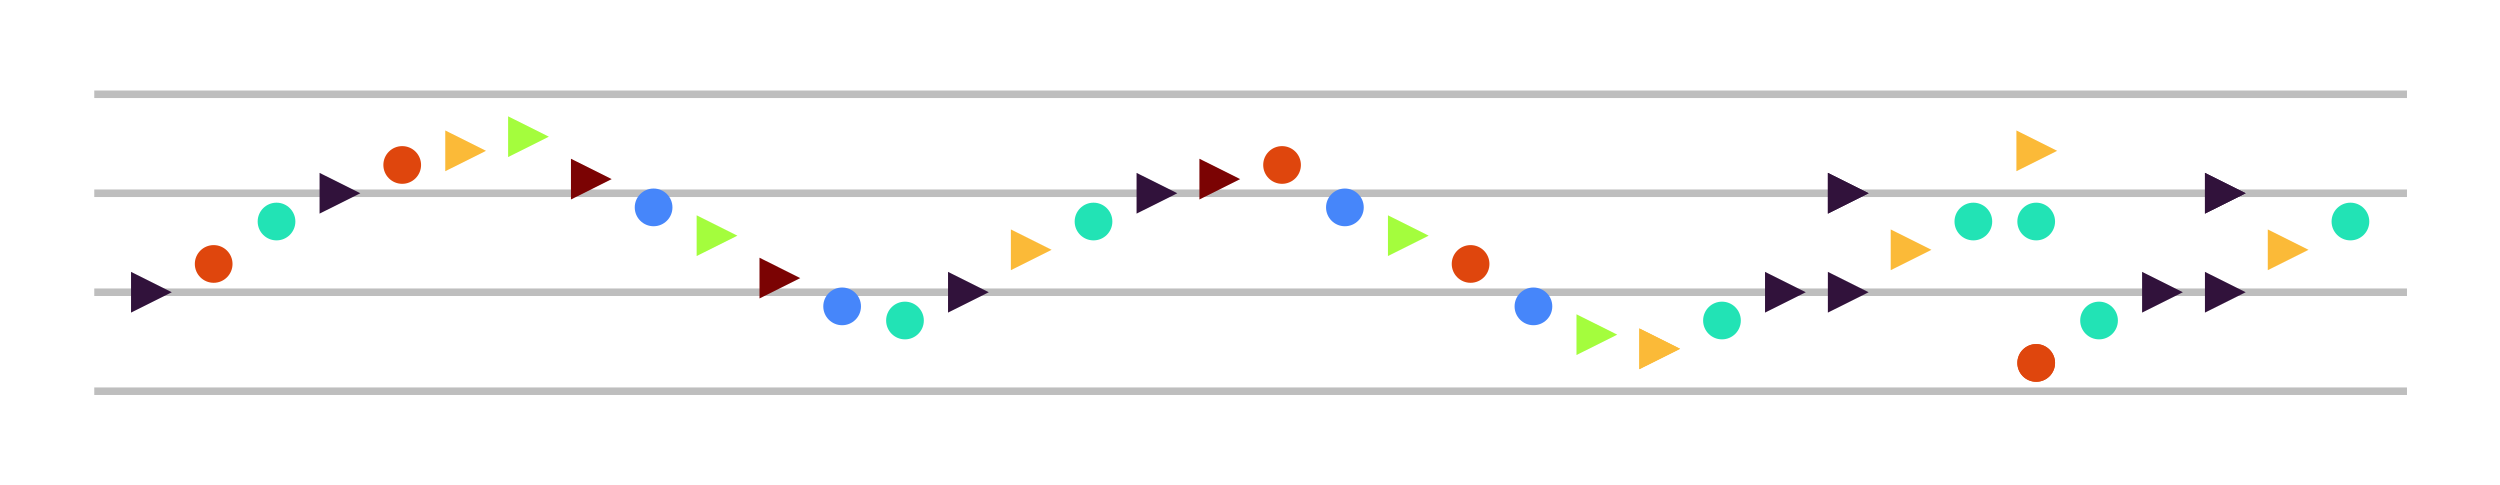
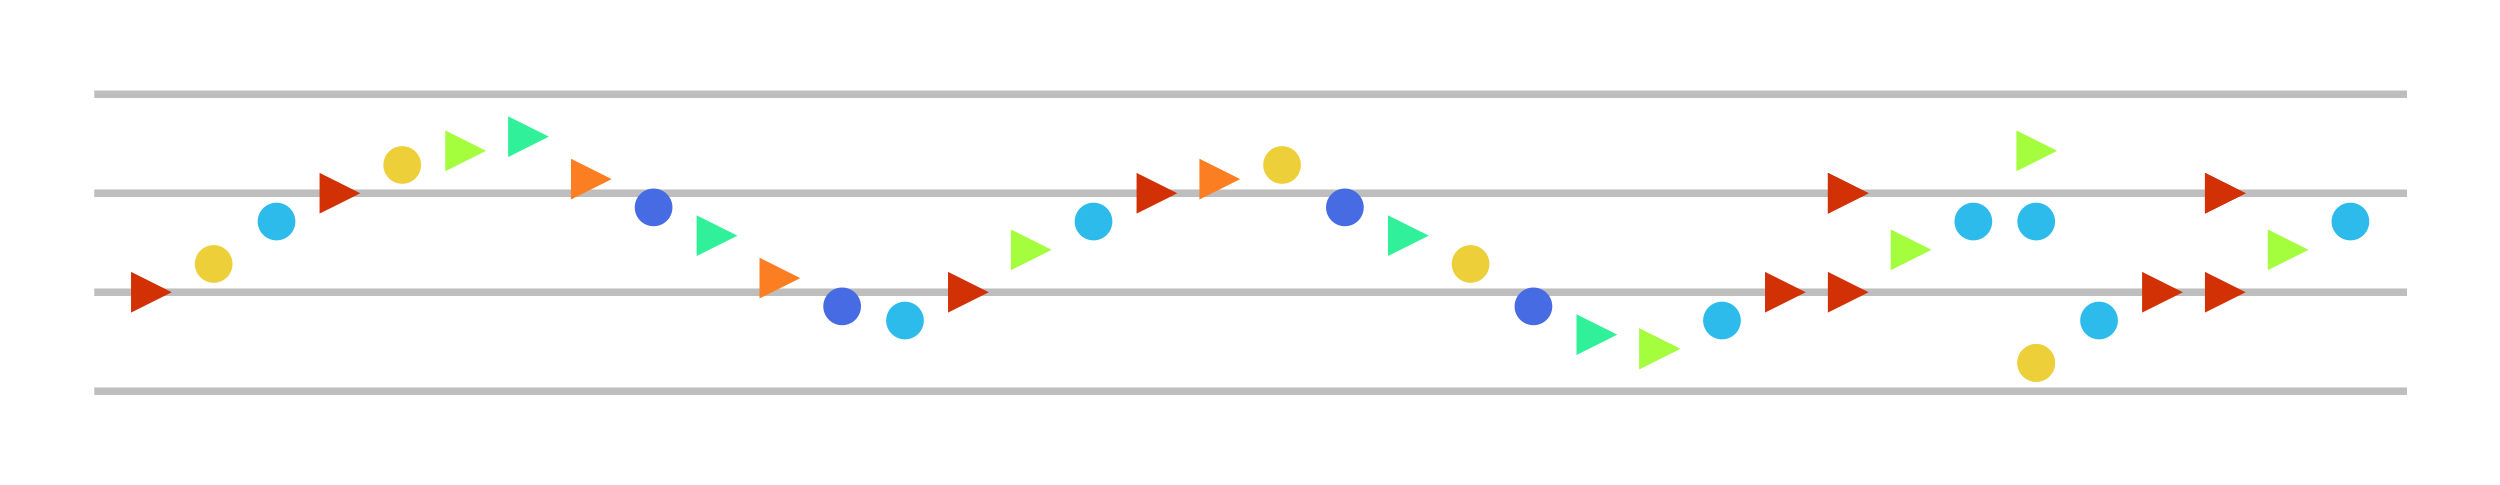
<svg xmlns="http://www.w3.org/2000/svg" baseProfile="full" height="257" version="1.1" width="1326">
  <defs />
  <line stroke="rgb(127,127,127)" stroke-opacity="0.5" stroke-width="4" transform="translate(50,50)" x1="0" x2="1226.667" y1="52.5" y2="52.5" />
  <line stroke="rgb(127,127,127)" stroke-opacity="0.5" stroke-width="4" transform="translate(50,50)" x1="0" x2="1226.667" y1="0.0" y2="0.0" />
  <line stroke="rgb(127,127,127)" stroke-opacity="0.5" stroke-width="4" transform="translate(50,50)" x1="0" x2="1226.667" y1="105.0" y2="105.0" />
  <line stroke="rgb(127,127,127)" stroke-opacity="0.5" stroke-width="4" transform="translate(50,50)" x1="0" x2="1226.667" y1="157.5" y2="157.5" />
-   <polygon fill="rgb(49,18,59)" points="120.0,42.5 120.0,62.5 140.0,52.5" stroke="rgb(49,18,59)" transform="translate(50,50)" />
-   <circle cx="163.333" cy="37.5" fill="rgb(223,70,13)" r="10" transform="translate(50,50)" />
-   <polygon fill="rgb(251,186,56)" points="186.667,20.0 186.667,40.0 206.667,30.0" stroke="rgb(251,186,56)" transform="translate(50,50)" />
-   <polygon fill="rgb(164,253,61)" points="220.0,12.5 220.0,32.5 240.0,22.5" stroke="rgb(164,253,61)" transform="translate(50,50)" />
-   <polygon fill="rgb(123,3,3)" points="253.333,35.0 253.333,55.0 273.333,45.0" stroke="rgb(123,3,3)" transform="translate(50,50)" />
-   <circle cx="296.667" cy="60.0" fill="rgb(70,134,250)" r="10" transform="translate(50,50)" />
-   <circle cx="530.0" cy="67.5" fill="rgb(34,227,181)" r="10" transform="translate(50,50)" />
-   <polygon fill="rgb(49,18,59)" points="553.333,42.5 553.333,62.5 573.333,52.5" stroke="rgb(49,18,59)" transform="translate(50,50)" />
-   <polygon fill="rgb(123,3,3)" points="586.667,35.0 586.667,55.0 606.667,45.0" stroke="rgb(123,3,3)" transform="translate(50,50)" />
-   <circle cx="630.0" cy="37.5" fill="rgb(223,70,13)" r="10" transform="translate(50,50)" />
-   <circle cx="663.333" cy="60.0" fill="rgb(70,134,250)" r="10" transform="translate(50,50)" />
-   <polygon fill="rgb(164,253,61)" points="686.667,65.0 686.667,85.0 706.667,75.0" stroke="rgb(164,253,61)" transform="translate(50,50)" />
-   <polygon fill="rgb(49,18,59)" points="920.0,42.5 920.0,62.5 940.0,52.5" stroke="rgb(49,18,59)" transform="translate(50,50)" />
-   <polygon fill="rgb(49,18,59)" points="920.0,42.5 920.0,62.5 940.0,52.5" stroke="rgb(49,18,59)" transform="translate(50,50)" />
-   <polygon fill="rgb(251,186,56)" points="953.333,72.5 953.333,92.5 973.333,82.5" stroke="rgb(251,186,56)" transform="translate(50,50)" />
-   <circle cx="996.667" cy="67.5" fill="rgb(34,227,181)" r="10" transform="translate(50,50)" />
-   <polygon fill="rgb(251,186,56)" points="1020.0,20.0 1020.0,40.0 1040.0,30.0" stroke="rgb(251,186,56)" transform="translate(50,50)" />
-   <circle cx="1030.0" cy="67.5" fill="rgb(34,227,181)" r="10" transform="translate(50,50)" />
-   <polygon fill="rgb(49,18,59)" points="1120.0,42.5 1120.0,62.5 1140.0,52.5" stroke="rgb(49,18,59)" transform="translate(50,50)" />
-   <polygon fill="rgb(49,18,59)" points="1120.0,42.5 1120.0,62.5 1140.0,52.5" stroke="rgb(49,18,59)" transform="translate(50,50)" />
-   <polygon fill="rgb(251,186,56)" points="1153.333,72.5 1153.333,92.5 1173.333,82.5" stroke="rgb(251,186,56)" transform="translate(50,50)" />
-   <circle cx="1196.667" cy="67.5" fill="rgb(34,227,181)" r="10" transform="translate(50,50)" />
-   <polygon fill="rgb(49,18,59)" points="20.0,95.0 20.0,115.0 40.0,105.0" stroke="rgb(49,18,59)" transform="translate(50,50)" />
-   <circle cx="63.333" cy="90.0" fill="rgb(223,70,13)" r="10" transform="translate(50,50)" />
-   <circle cx="96.667" cy="67.5" fill="rgb(34,227,181)" r="10" transform="translate(50,50)" />
-   <polygon fill="rgb(164,253,61)" points="320.0,65.0 320.0,85.0 340.0,75.0" stroke="rgb(164,253,61)" transform="translate(50,50)" />
-   <polygon fill="rgb(123,3,3)" points="353.333,87.5 353.333,107.5 373.333,97.5" stroke="rgb(123,3,3)" transform="translate(50,50)" />
-   <circle cx="396.667" cy="112.5" fill="rgb(70,134,250)" r="10" transform="translate(50,50)" />
-   <circle cx="430.0" cy="120.0" fill="rgb(34,227,181)" r="10" transform="translate(50,50)" />
-   <polygon fill="rgb(49,18,59)" points="453.333,95.0 453.333,115.0 473.333,105.0" stroke="rgb(49,18,59)" transform="translate(50,50)" />
-   <polygon fill="rgb(251,186,56)" points="486.667,72.5 486.667,92.5 506.667,82.5" stroke="rgb(251,186,56)" transform="translate(50,50)" />
-   <circle cx="730.0" cy="90.0" fill="rgb(223,70,13)" r="10" transform="translate(50,50)" />
-   <circle cx="763.333" cy="112.5" fill="rgb(70,134,250)" r="10" transform="translate(50,50)" />
-   <polygon fill="rgb(164,253,61)" points="786.667,117.5 786.667,137.5 806.667,127.5" stroke="rgb(164,253,61)" transform="translate(50,50)" />
-   <polygon fill="rgb(251,186,56)" points="820.0,125.0 820.0,145.0 840.0,135.0" stroke="rgb(251,186,56)" transform="translate(50,50)" />
-   <polygon fill="rgb(251,186,56)" points="820.0,125.0 820.0,145.0 840.0,135.0" stroke="rgb(251,186,56)" transform="translate(50,50)" />
-   <circle cx="863.333" cy="120.0" fill="rgb(34,227,181)" r="10" transform="translate(50,50)" />
-   <polygon fill="rgb(49,18,59)" points="886.667,95.0 886.667,115.0 906.667,105.0" stroke="rgb(49,18,59)" transform="translate(50,50)" />
-   <polygon fill="rgb(49,18,59)" points="920.0,95.0 920.0,115.0 940.0,105.0" stroke="rgb(49,18,59)" transform="translate(50,50)" />
-   <circle cx="1030.0" cy="142.5" fill="rgb(223,70,13)" r="10" transform="translate(50,50)" />
-   <circle cx="1030.0" cy="142.5" fill="rgb(223,70,13)" r="10" transform="translate(50,50)" />
-   <circle cx="1063.333" cy="120.0" fill="rgb(34,227,181)" r="10" transform="translate(50,50)" />
-   <polygon fill="rgb(49,18,59)" points="1086.667,95.0 1086.667,115.0 1106.667,105.0" stroke="rgb(49,18,59)" transform="translate(50,50)" />
-   <polygon fill="rgb(49,18,59)" points="1120.0,95.0 1120.0,115.0 1140.0,105.0" stroke="rgb(49,18,59)" transform="translate(50,50)" />
+   <polygon fill="rgb(210,49,5)" points="120.0,42.5 120.0,62.5 140.0,52.5" stroke="rgb(210,49,5)" transform="translate(50,50)" />
+   <circle cx="163.333" cy="37.5" fill="rgb(237,208,57)" r="10" transform="translate(50,50)" />
+   <polygon fill="rgb(164,253,61)" points="186.667,20.0 186.667,40.0 206.667,30.0" stroke="rgb(164,253,61)" transform="translate(50,50)" />
+   <polygon fill="rgb(48,241,153)" points="220.0,12.5 220.0,32.5 240.0,22.5" stroke="rgb(48,241,153)" transform="translate(50,50)" />
+   <polygon fill="rgb(251,127,34)" points="253.333,35.0 253.333,55.0 273.333,45.0" stroke="rgb(251,127,34)" transform="translate(50,50)" />
+   <circle cx="296.667" cy="60.0" fill="rgb(71,107,227)" r="10" transform="translate(50,50)" />
+   <circle cx="530.0" cy="67.5" fill="rgb(45,187,236)" r="10" transform="translate(50,50)" />
+   <polygon fill="rgb(210,49,5)" points="553.333,42.5 553.333,62.5 573.333,52.5" stroke="rgb(210,49,5)" transform="translate(50,50)" />
+   <polygon fill="rgb(251,127,34)" points="586.667,35.0 586.667,55.0 606.667,45.0" stroke="rgb(251,127,34)" transform="translate(50,50)" />
+   <circle cx="630.0" cy="37.5" fill="rgb(237,208,57)" r="10" transform="translate(50,50)" />
+   <circle cx="663.333" cy="60.0" fill="rgb(71,107,227)" r="10" transform="translate(50,50)" />
+   <polygon fill="rgb(48,241,153)" points="686.667,65.0 686.667,85.0 706.667,75.0" stroke="rgb(48,241,153)" transform="translate(50,50)" />
+   <polygon fill="rgb(210,49,5)" points="920.0,42.5 920.0,62.5 940.0,52.5" stroke="rgb(210,49,5)" transform="translate(50,50)" />
+   <polygon fill="rgb(210,49,5)" points="920.0,42.5 920.0,62.5 940.0,52.5" stroke="rgb(210,49,5)" transform="translate(50,50)" />
+   <polygon fill="rgb(164,253,61)" points="953.333,72.5 953.333,92.5 973.333,82.5" stroke="rgb(164,253,61)" transform="translate(50,50)" />
+   <circle cx="996.667" cy="67.5" fill="rgb(45,187,236)" r="10" transform="translate(50,50)" />
+   <polygon fill="rgb(164,253,61)" points="1020.0,20.0 1020.0,40.0 1040.0,30.0" stroke="rgb(164,253,61)" transform="translate(50,50)" />
+   <circle cx="1030.0" cy="67.5" fill="rgb(45,187,236)" r="10" transform="translate(50,50)" />
+   <polygon fill="rgb(210,49,5)" points="1120.0,42.5 1120.0,62.5 1140.0,52.5" stroke="rgb(210,49,5)" transform="translate(50,50)" />
+   <polygon fill="rgb(210,49,5)" points="1120.0,42.5 1120.0,62.5 1140.0,52.5" stroke="rgb(210,49,5)" transform="translate(50,50)" />
+   <polygon fill="rgb(164,253,61)" points="1153.333,72.5 1153.333,92.5 1173.333,82.5" stroke="rgb(164,253,61)" transform="translate(50,50)" />
+   <circle cx="1196.667" cy="67.5" fill="rgb(45,187,236)" r="10" transform="translate(50,50)" />
+   <polygon fill="rgb(210,49,5)" points="20.0,95.0 20.0,115.0 40.0,105.0" stroke="rgb(210,49,5)" transform="translate(50,50)" />
+   <circle cx="63.333" cy="90.0" fill="rgb(237,208,57)" r="10" transform="translate(50,50)" />
+   <circle cx="96.667" cy="67.5" fill="rgb(45,187,236)" r="10" transform="translate(50,50)" />
+   <polygon fill="rgb(48,241,153)" points="320.0,65.0 320.0,85.0 340.0,75.0" stroke="rgb(48,241,153)" transform="translate(50,50)" />
+   <polygon fill="rgb(251,127,34)" points="353.333,87.5 353.333,107.5 373.333,97.5" stroke="rgb(251,127,34)" transform="translate(50,50)" />
+   <circle cx="396.667" cy="112.5" fill="rgb(71,107,227)" r="10" transform="translate(50,50)" />
+   <circle cx="430.0" cy="120.0" fill="rgb(45,187,236)" r="10" transform="translate(50,50)" />
+   <polygon fill="rgb(210,49,5)" points="453.333,95.0 453.333,115.0 473.333,105.0" stroke="rgb(210,49,5)" transform="translate(50,50)" />
+   <polygon fill="rgb(164,253,61)" points="486.667,72.5 486.667,92.5 506.667,82.5" stroke="rgb(164,253,61)" transform="translate(50,50)" />
+   <circle cx="730.0" cy="90.0" fill="rgb(237,208,57)" r="10" transform="translate(50,50)" />
+   <circle cx="763.333" cy="112.5" fill="rgb(71,107,227)" r="10" transform="translate(50,50)" />
+   <polygon fill="rgb(48,241,153)" points="786.667,117.5 786.667,137.5 806.667,127.5" stroke="rgb(48,241,153)" transform="translate(50,50)" />
+   <polygon fill="rgb(164,253,61)" points="820.0,125.0 820.0,145.0 840.0,135.0" stroke="rgb(164,253,61)" transform="translate(50,50)" />
+   <polygon fill="rgb(164,253,61)" points="820.0,125.0 820.0,145.0 840.0,135.0" stroke="rgb(164,253,61)" transform="translate(50,50)" />
+   <circle cx="863.333" cy="120.0" fill="rgb(45,187,236)" r="10" transform="translate(50,50)" />
+   <polygon fill="rgb(210,49,5)" points="886.667,95.0 886.667,115.0 906.667,105.0" stroke="rgb(210,49,5)" transform="translate(50,50)" />
+   <polygon fill="rgb(210,49,5)" points="920.0,95.0 920.0,115.0 940.0,105.0" stroke="rgb(210,49,5)" transform="translate(50,50)" />
+   <circle cx="1030.0" cy="142.5" fill="rgb(237,208,57)" r="10" transform="translate(50,50)" />
+   <circle cx="1030.0" cy="142.5" fill="rgb(237,208,57)" r="10" transform="translate(50,50)" />
+   <circle cx="1063.333" cy="120.0" fill="rgb(45,187,236)" r="10" transform="translate(50,50)" />
+   <polygon fill="rgb(210,49,5)" points="1086.667,95.0 1086.667,115.0 1106.667,105.0" stroke="rgb(210,49,5)" transform="translate(50,50)" />
+   <polygon fill="rgb(210,49,5)" points="1120.0,95.0 1120.0,115.0 1140.0,105.0" stroke="rgb(210,49,5)" transform="translate(50,50)" />
</svg>
